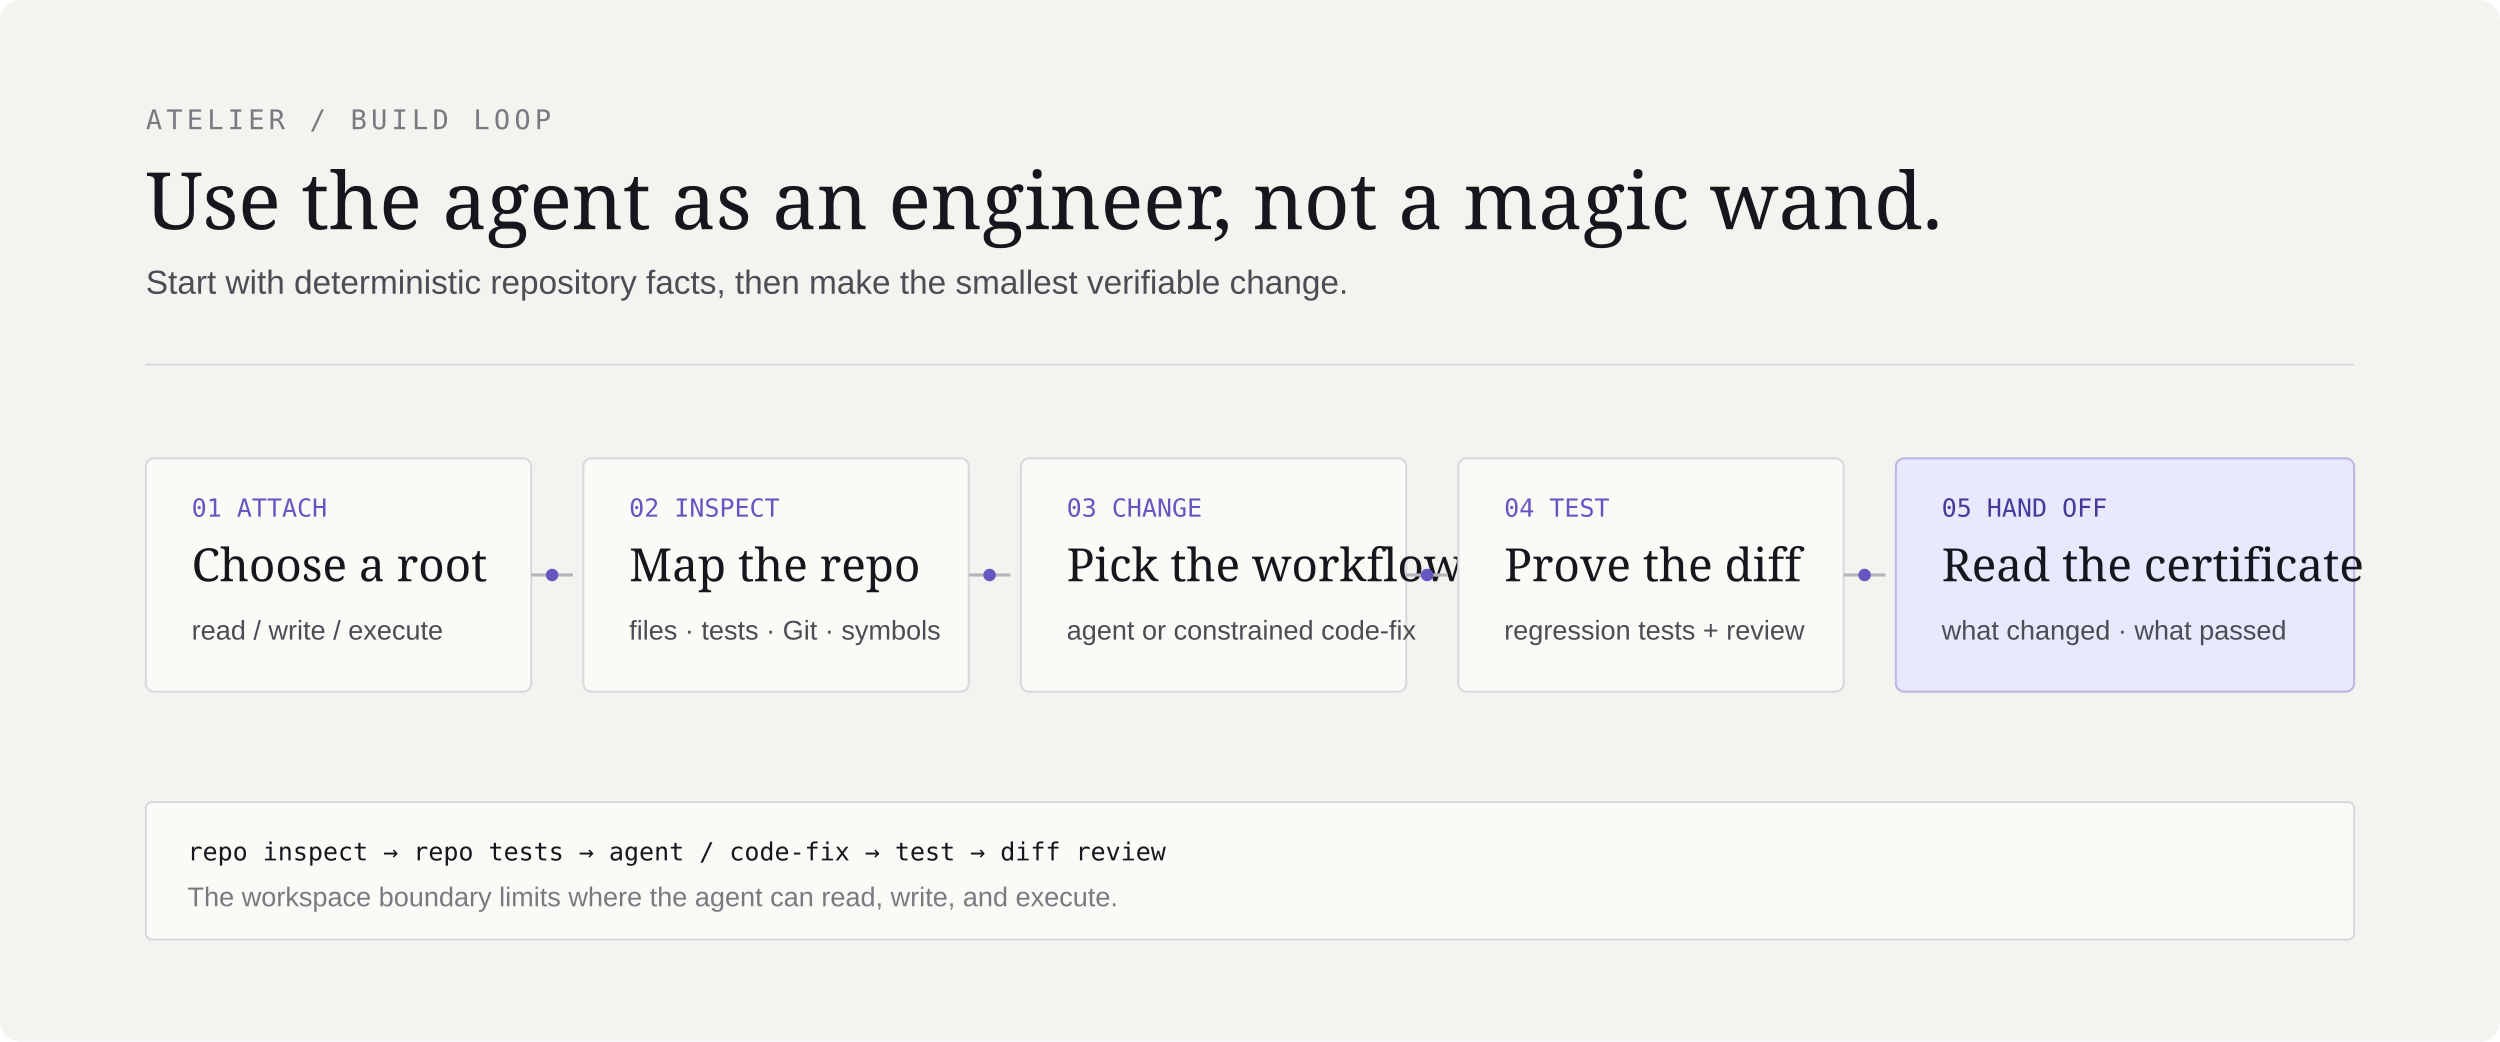
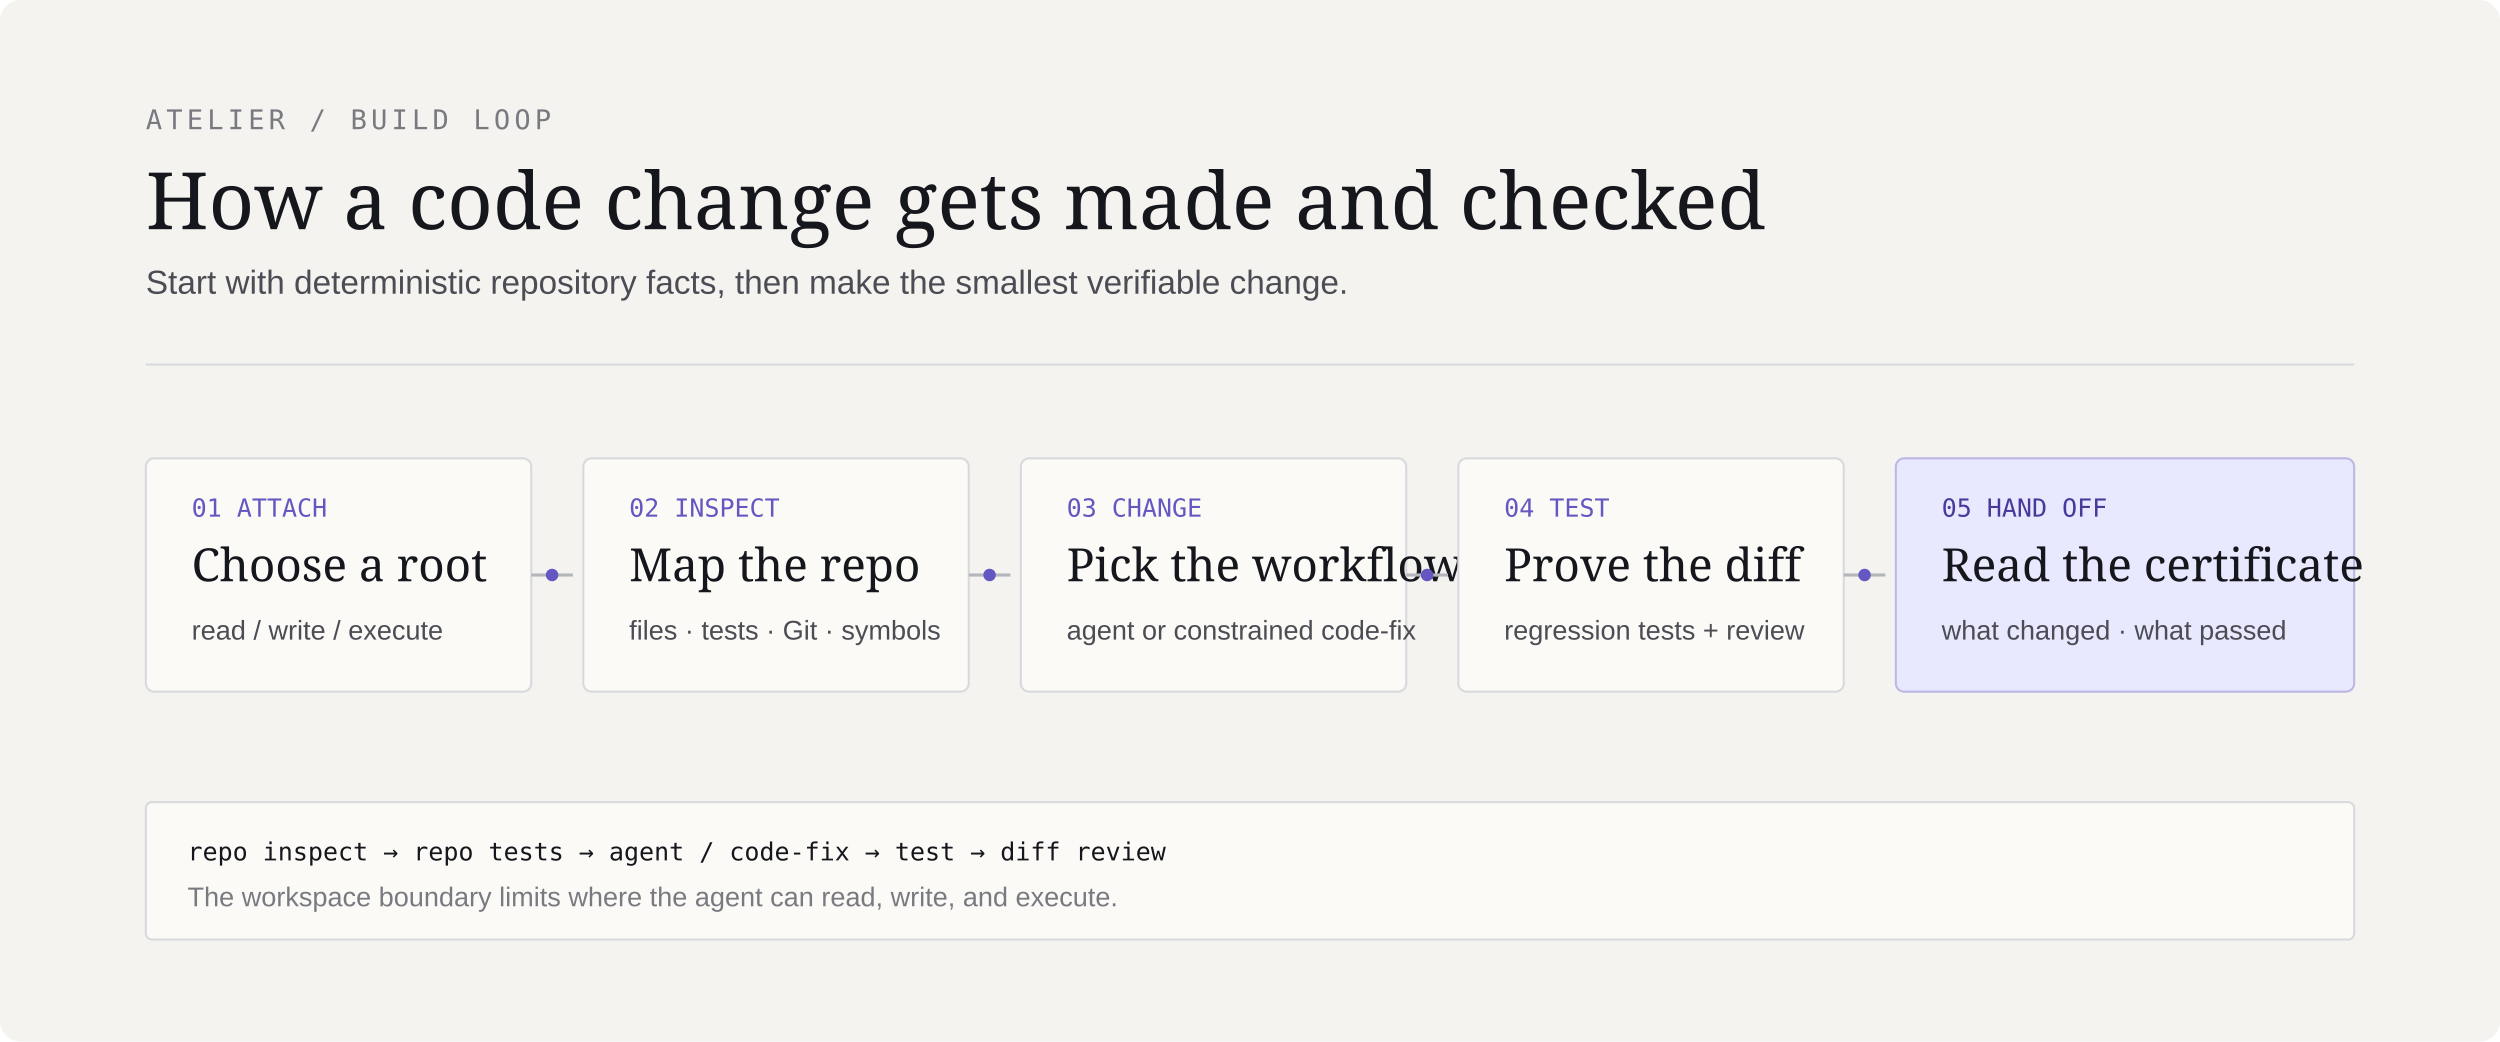
<svg xmlns="http://www.w3.org/2000/svg" width="1200" height="500" viewBox="0 0 1200 500" role="img" aria-labelledby="title desc">
  <rect width="1200" height="500" rx="10" fill="#f4f3f0" />
  <text x="70" y="62" fill="#797a80" font-family="IBM Plex Mono, SFMono-Regular, monospace" font-size="13" letter-spacing="2">ATELIER  /  BUILD LOOP</text>
-   <text x="70" y="110" fill="#16171d" font-family="Newsreader, Georgia, serif" font-size="38">Use the agent as an engineer, not a magic wand.</text>
+   <text x="70" y="110" fill="#16171d" font-family="Newsreader, Georgia, serif" font-size="38">How a code change gets made and checked</text>
  <text x="70" y="141" fill="#4c4c54" font-family="IBM Plex Sans, Arial, sans-serif" font-size="16">Start with deterministic repository facts, then make the smallest verifiable change.</text>
  <line x1="70" y1="175" x2="1130" y2="175" stroke="#d8d9dd" />
  <g font-family="IBM Plex Sans, Arial, sans-serif">
    <rect x="70" y="220" width="185" height="112" rx="4" fill="#fbfaf7" stroke="#d8d9dd" />
    <text x="92" y="248" fill="#6457c1" font-family="IBM Plex Mono, SFMono-Regular, monospace" font-size="12">01  ATTACH</text>
    <text x="92" y="279" fill="#16171d" font-family="Newsreader, Georgia, serif" font-size="22">Choose a root</text>
    <text x="92" y="307" fill="#4c4c54" font-size="13">read / write / execute</text>
    <rect x="280" y="220" width="185" height="112" rx="4" fill="#fbfaf7" stroke="#d8d9dd" />
    <text x="302" y="248" fill="#6457c1" font-family="IBM Plex Mono, SFMono-Regular, monospace" font-size="12">02  INSPECT</text>
    <text x="302" y="279" fill="#16171d" font-family="Newsreader, Georgia, serif" font-size="22">Map the repo</text>
    <text x="302" y="307" fill="#4c4c54" font-size="13">files · tests · Git · symbols</text>
    <rect x="490" y="220" width="185" height="112" rx="4" fill="#fbfaf7" stroke="#d8d9dd" />
    <text x="512" y="248" fill="#6457c1" font-family="IBM Plex Mono, SFMono-Regular, monospace" font-size="12">03  CHANGE</text>
    <text x="512" y="279" fill="#16171d" font-family="Newsreader, Georgia, serif" font-size="22">Pick the workflow</text>
    <text x="512" y="307" fill="#4c4c54" font-size="13">agent or constrained code-fix</text>
    <rect x="700" y="220" width="185" height="112" rx="4" fill="#fbfaf7" stroke="#d8d9dd" />
    <text x="722" y="248" fill="#6457c1" font-family="IBM Plex Mono, SFMono-Regular, monospace" font-size="12">04  TEST</text>
    <text x="722" y="279" fill="#16171d" font-family="Newsreader, Georgia, serif" font-size="22">Prove the diff</text>
    <text x="722" y="307" fill="#4c4c54" font-size="13">regression tests + review</text>
    <rect x="910" y="220" width="220" height="112" rx="4" fill="#e8e8ff" stroke="#bcb7e4" />
    <text x="932" y="248" fill="#483a9a" font-family="IBM Plex Mono, SFMono-Regular, monospace" font-size="12">05  HAND OFF</text>
    <text x="932" y="279" fill="#16171d" font-family="Newsreader, Georgia, serif" font-size="22">Read the certificate</text>
    <text x="932" y="307" fill="#4c4c54" font-size="13">what changed · what passed</text>
  </g>
  <g stroke="#b5b6bc" stroke-width="1.5" fill="none">
    <path d="M255 276 H275" />
    <path d="M465 276 H485" />
    <path d="M675 276 H695" />
    <path d="M885 276 H905" />
  </g>
  <g fill="#6457c1">
    <circle cx="265" cy="276" r="3" />
    <circle cx="475" cy="276" r="3" />
    <circle cx="685" cy="276" r="3" />
    <circle cx="895" cy="276" r="3" />
  </g>
  <rect x="70" y="385" width="1060" height="66" rx="3" fill="#fbfaf7" stroke="#d8d9dd" />
  <text x="90" y="413" fill="#16171d" font-family="IBM Plex Mono, SFMono-Regular, monospace" font-size="12">repo inspect → repo tests → agent / code-fix → test → diff review</text>
  <text x="90" y="435" fill="#797a80" font-family="IBM Plex Sans, Arial, sans-serif" font-size="13">The workspace boundary limits where the agent can read, write, and execute.</text>
</svg>
